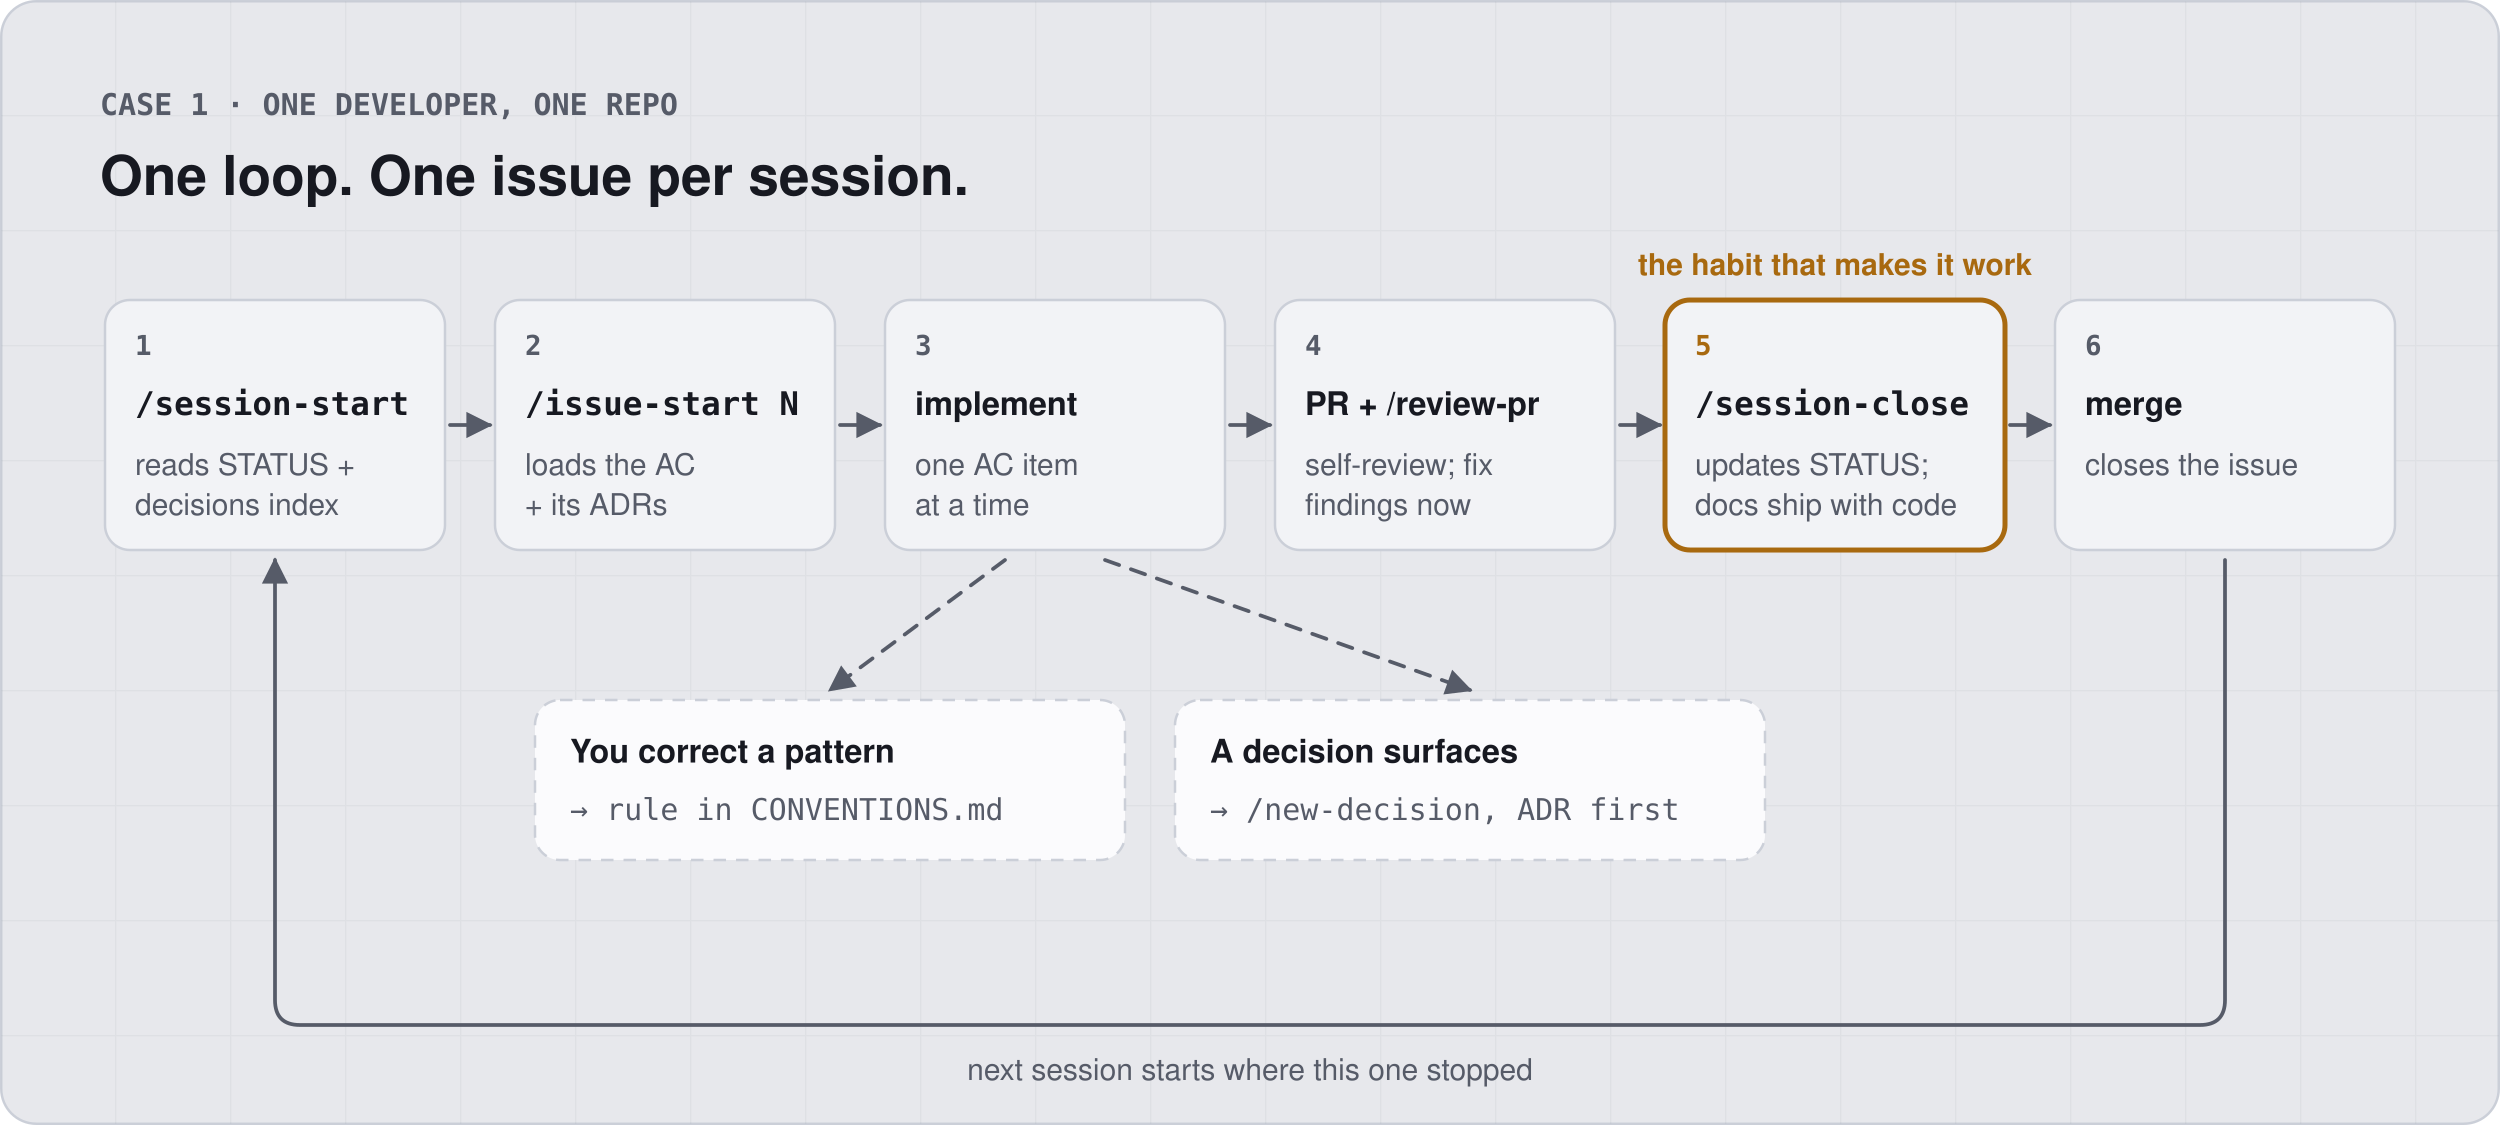
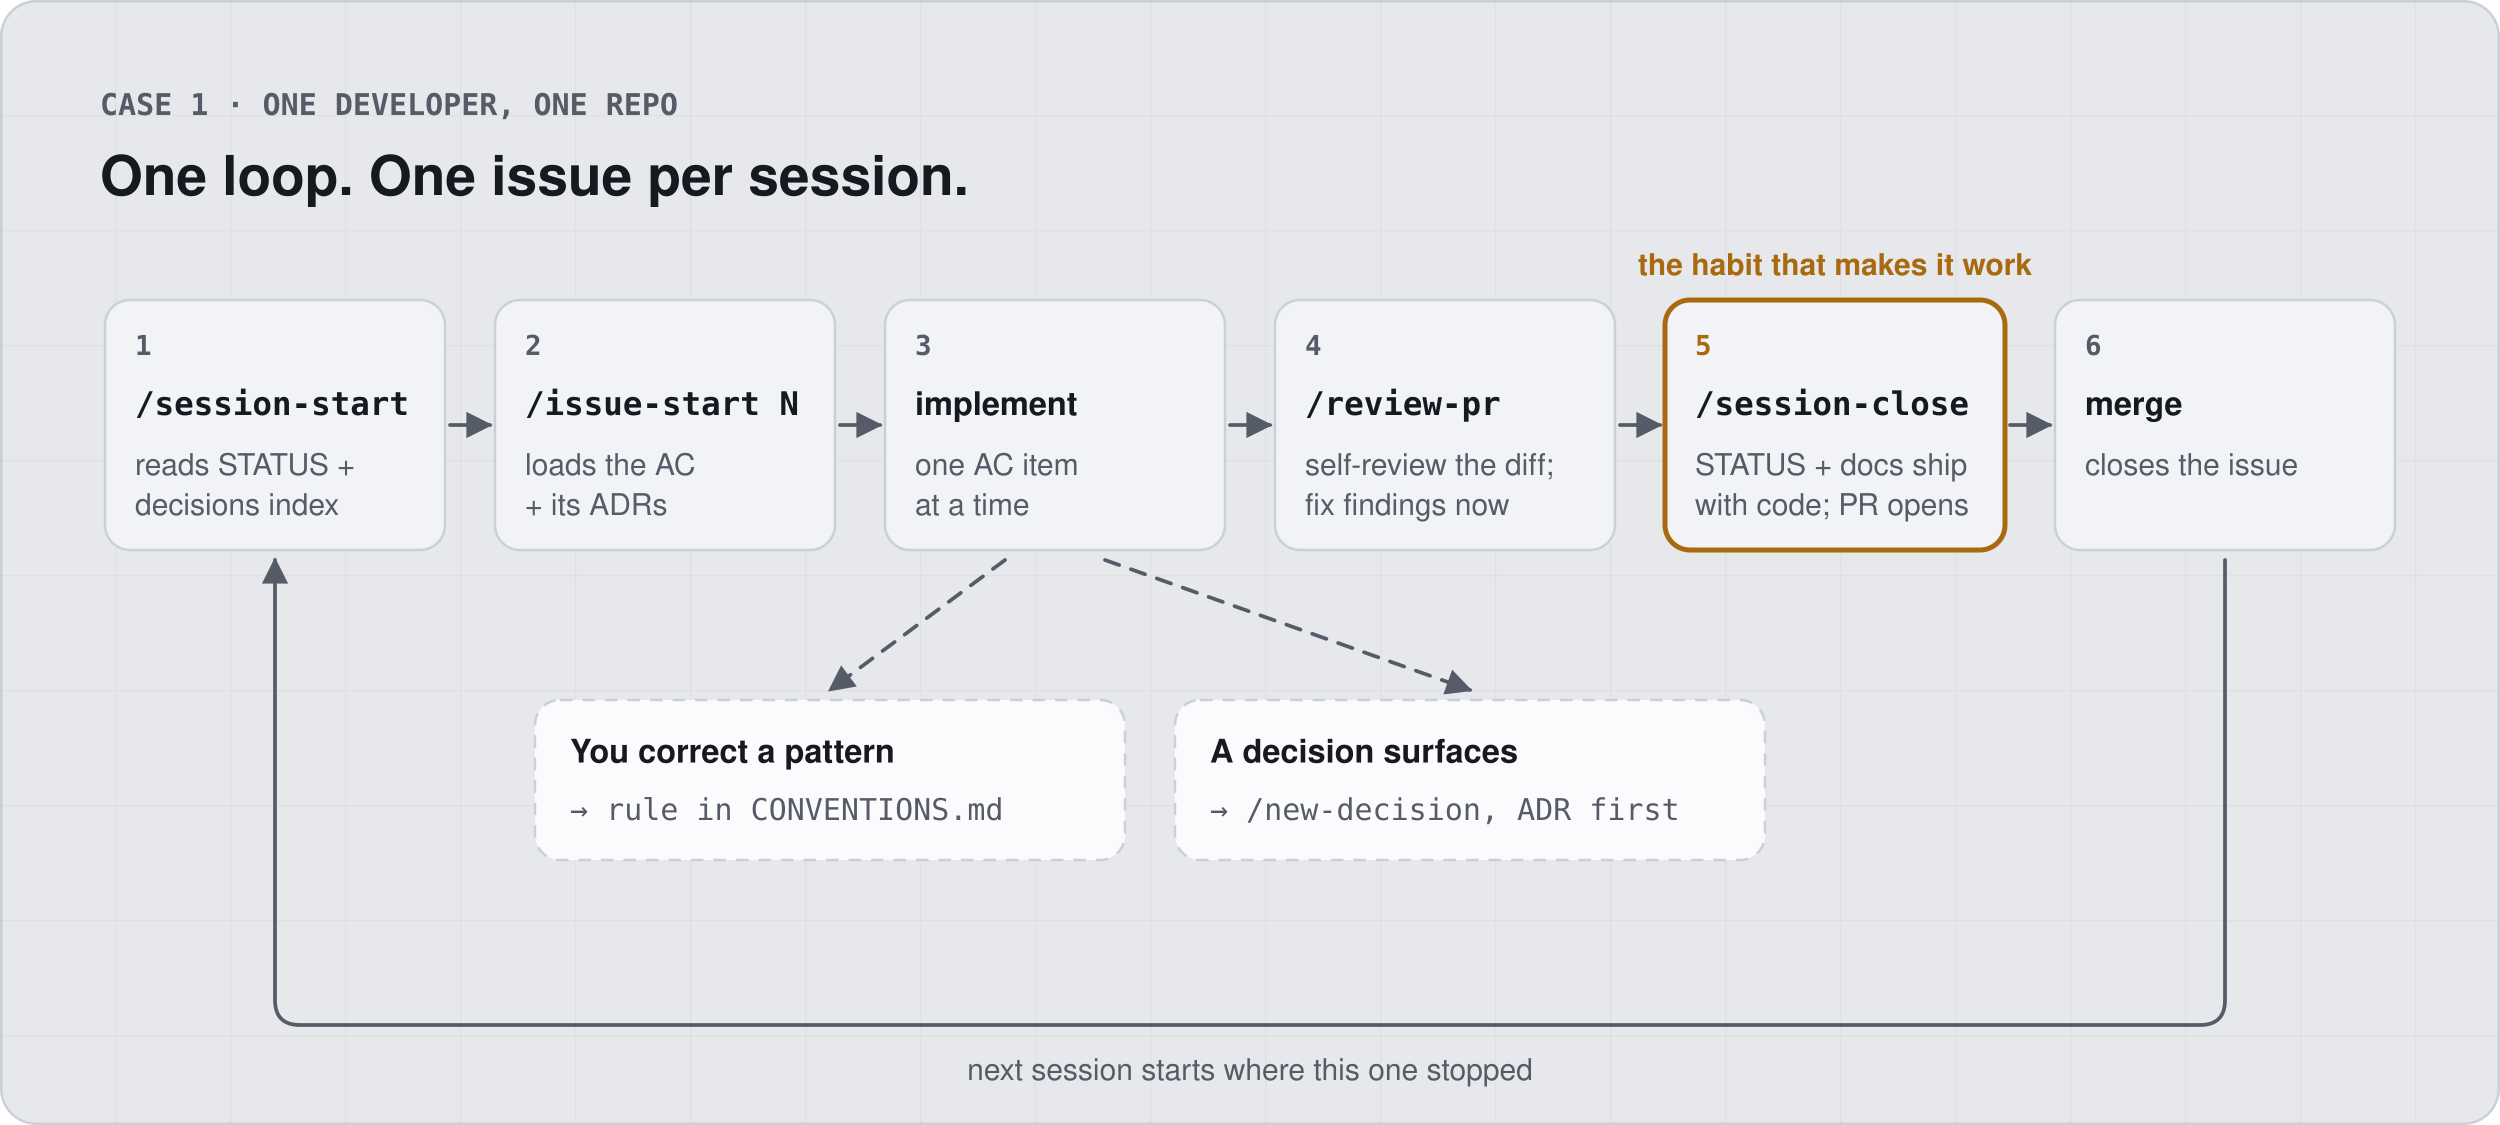
- <svg xmlns="http://www.w3.org/2000/svg" viewBox="0 0 1000 450" width="1000" height="450" role="img" aria-label="The solo loop: start, pick one issue, implement, open the PR and review it yourself, fix the findings, close, merge; corrections and decisions are written down as they happen.">
+ <svg xmlns="http://www.w3.org/2000/svg" viewBox="0 0 1000 450" width="1000" height="450" role="img" aria-label="The solo loop: start, pick one issue, implement, review the local diff yourself, fix the findings, close, open the PR, merge; corrections and decisions are written down as they happen.">
  <defs>
    <marker id="a-muted" viewBox="0 0 10 10" refX="9" refY="5" markerWidth="7" markerHeight="7" orient="auto-start-reverse">
      <path d="M0,0 L10,5 L0,10 z" fill="#565B68" />
    </marker>
    <marker id="a-accent" viewBox="0 0 10 10" refX="9" refY="5" markerWidth="7" markerHeight="7" orient="auto-start-reverse">
      <path d="M0,0 L10,5 L0,10 z" fill="#A8690F" />
    </marker>
    <marker id="a-text" viewBox="0 0 10 10" refX="9" refY="5" markerWidth="7" markerHeight="7" orient="auto-start-reverse">
      <path d="M0,0 L10,5 L0,10 z" fill="#171921" />
    </marker>
    <marker id="a-success" viewBox="0 0 10 10" refX="9" refY="5" markerWidth="7" markerHeight="7" orient="auto-start-reverse">
      <path d="M0,0 L10,5 L0,10 z" fill="#2C7A6B" />
    </marker>
    <marker id="a-danger" viewBox="0 0 10 10" refX="9" refY="5" markerWidth="7" markerHeight="7" orient="auto-start-reverse">
      <path d="M0,0 L10,5 L0,10 z" fill="#AF463C" />
    </marker>
    <pattern id="grid" width="46" height="46" patternUnits="userSpaceOnUse">
      <path d="M46 0 L0 0 0 46" fill="none" stroke="#171921" stroke-opacity="0.04" />
    </pattern>
  </defs>
  <rect x="0.5" y="0.5" width="999" height="449" rx="14" fill="#E7E8EC" stroke="#CBCFD8" />
  <rect x="0.5" y="0.5" width="999" height="449" rx="14" fill="url(#grid)" />
  <text x="40" y="46" font-family="ui-monospace, SFMono-Regular, Menlo, Consolas, monospace" font-size="12" font-weight="600" fill="#565B68" text-anchor="start">CASE 1 · ONE DEVELOPER, ONE REPO</text>
  <text x="40" y="78" font-family="-apple-system, BlinkMacSystemFont, 'Segoe UI', Helvetica, Arial, sans-serif" font-size="22" font-weight="700" fill="#171921" text-anchor="start">One loop. One issue per session.</text>
  <rect x="42" y="120" width="136" height="100" rx="10" fill="#F2F3F6" stroke="#CBCFD8" stroke-width="1" />
  <text x="54" y="142" font-family="ui-monospace, SFMono-Regular, Menlo, Consolas, monospace" font-size="11" font-weight="700" fill="#565B68" text-anchor="start">1</text>
  <text x="54" y="166" font-family="ui-monospace, SFMono-Regular, Menlo, Consolas, monospace" font-size="13" font-weight="600" fill="#171921" text-anchor="start">/session-start</text>
  <text x="54" y="190" font-family="-apple-system, BlinkMacSystemFont, 'Segoe UI', Helvetica, Arial, sans-serif" font-size="12" font-weight="400" fill="#565B68" text-anchor="start">reads STATUS +</text>
  <text x="54" y="206" font-family="-apple-system, BlinkMacSystemFont, 'Segoe UI', Helvetica, Arial, sans-serif" font-size="12" font-weight="400" fill="#565B68" text-anchor="start">decisions index</text>
  <path d="M180 170.0 L196 170.0" fill="none" stroke="#565B68" stroke-width="1.5" stroke-linecap="round" stroke-linejoin="round" marker-end="url(#a-muted)" />
  <rect x="198" y="120" width="136" height="100" rx="10" fill="#F2F3F6" stroke="#CBCFD8" stroke-width="1" />
  <text x="210" y="142" font-family="ui-monospace, SFMono-Regular, Menlo, Consolas, monospace" font-size="11" font-weight="700" fill="#565B68" text-anchor="start">2</text>
  <text x="210" y="166" font-family="ui-monospace, SFMono-Regular, Menlo, Consolas, monospace" font-size="13" font-weight="600" fill="#171921" text-anchor="start">/issue-start N</text>
  <text x="210" y="190" font-family="-apple-system, BlinkMacSystemFont, 'Segoe UI', Helvetica, Arial, sans-serif" font-size="12" font-weight="400" fill="#565B68" text-anchor="start">loads the AC</text>
  <text x="210" y="206" font-family="-apple-system, BlinkMacSystemFont, 'Segoe UI', Helvetica, Arial, sans-serif" font-size="12" font-weight="400" fill="#565B68" text-anchor="start">+ its ADRs</text>
  <path d="M336 170.0 L352 170.0" fill="none" stroke="#565B68" stroke-width="1.5" stroke-linecap="round" stroke-linejoin="round" marker-end="url(#a-muted)" />
  <rect x="354" y="120" width="136" height="100" rx="10" fill="#F2F3F6" stroke="#CBCFD8" stroke-width="1" />
  <text x="366" y="142" font-family="ui-monospace, SFMono-Regular, Menlo, Consolas, monospace" font-size="11" font-weight="700" fill="#565B68" text-anchor="start">3</text>
  <text x="366" y="166" font-family="-apple-system, BlinkMacSystemFont, 'Segoe UI', Helvetica, Arial, sans-serif" font-size="13" font-weight="600" fill="#171921" text-anchor="start">implement</text>
  <text x="366" y="190" font-family="-apple-system, BlinkMacSystemFont, 'Segoe UI', Helvetica, Arial, sans-serif" font-size="12" font-weight="400" fill="#565B68" text-anchor="start">one AC item</text>
  <text x="366" y="206" font-family="-apple-system, BlinkMacSystemFont, 'Segoe UI', Helvetica, Arial, sans-serif" font-size="12" font-weight="400" fill="#565B68" text-anchor="start">at a time</text>
  <path d="M492 170.0 L508 170.0" fill="none" stroke="#565B68" stroke-width="1.5" stroke-linecap="round" stroke-linejoin="round" marker-end="url(#a-muted)" />
  <rect x="510" y="120" width="136" height="100" rx="10" fill="#F2F3F6" stroke="#CBCFD8" stroke-width="1" />
  <text x="522" y="142" font-family="ui-monospace, SFMono-Regular, Menlo, Consolas, monospace" font-size="11" font-weight="700" fill="#565B68" text-anchor="start">4</text>
-   <text x="522" y="166" font-family="-apple-system, BlinkMacSystemFont, 'Segoe UI', Helvetica, Arial, sans-serif" font-size="13" font-weight="600" fill="#171921" text-anchor="start">PR + /review-pr</text>
-   <text x="522" y="190" font-family="-apple-system, BlinkMacSystemFont, 'Segoe UI', Helvetica, Arial, sans-serif" font-size="12" font-weight="400" fill="#565B68" text-anchor="start">self-review; fix</text>
-   <text x="522" y="206" font-family="-apple-system, BlinkMacSystemFont, 'Segoe UI', Helvetica, Arial, sans-serif" font-size="12" font-weight="400" fill="#565B68" text-anchor="start">findings now</text>
+   <text x="522" y="166" font-family="ui-monospace, SFMono-Regular, Menlo, Consolas, monospace" font-size="13" font-weight="600" fill="#171921" text-anchor="start">/review-pr</text>
+   <text x="522" y="190" font-family="-apple-system, BlinkMacSystemFont, 'Segoe UI', Helvetica, Arial, sans-serif" font-size="12" font-weight="400" fill="#565B68" text-anchor="start">self-review the diff;</text>
+   <text x="522" y="206" font-family="-apple-system, BlinkMacSystemFont, 'Segoe UI', Helvetica, Arial, sans-serif" font-size="12" font-weight="400" fill="#565B68" text-anchor="start">fix findings now</text>
  <path d="M648 170.0 L664 170.0" fill="none" stroke="#565B68" stroke-width="1.5" stroke-linecap="round" stroke-linejoin="round" marker-end="url(#a-muted)" />
  <rect x="666" y="120" width="136" height="100" rx="10" fill="#F2F3F6" stroke="#A8690F" stroke-width="2" />
  <text x="678" y="142" font-family="ui-monospace, SFMono-Regular, Menlo, Consolas, monospace" font-size="11" font-weight="700" fill="#A8690F" text-anchor="start">5</text>
  <text x="678" y="166" font-family="ui-monospace, SFMono-Regular, Menlo, Consolas, monospace" font-size="13" font-weight="600" fill="#171921" text-anchor="start">/session-close</text>
-   <text x="678" y="190" font-family="-apple-system, BlinkMacSystemFont, 'Segoe UI', Helvetica, Arial, sans-serif" font-size="12" font-weight="400" fill="#565B68" text-anchor="start">updates STATUS;</text>
-   <text x="678" y="206" font-family="-apple-system, BlinkMacSystemFont, 'Segoe UI', Helvetica, Arial, sans-serif" font-size="12" font-weight="400" fill="#565B68" text-anchor="start">docs ship with code</text>
+   <text x="678" y="190" font-family="-apple-system, BlinkMacSystemFont, 'Segoe UI', Helvetica, Arial, sans-serif" font-size="12" font-weight="400" fill="#565B68" text-anchor="start">STATUS + docs ship</text>
+   <text x="678" y="206" font-family="-apple-system, BlinkMacSystemFont, 'Segoe UI', Helvetica, Arial, sans-serif" font-size="12" font-weight="400" fill="#565B68" text-anchor="start">with code; PR opens</text>
  <path d="M804 170.0 L820 170.0" fill="none" stroke="#565B68" stroke-width="1.5" stroke-linecap="round" stroke-linejoin="round" marker-end="url(#a-muted)" />
  <rect x="822" y="120" width="136" height="100" rx="10" fill="#F2F3F6" stroke="#CBCFD8" stroke-width="1" />
  <text x="834" y="142" font-family="ui-monospace, SFMono-Regular, Menlo, Consolas, monospace" font-size="11" font-weight="700" fill="#565B68" text-anchor="start">6</text>
  <text x="834" y="166" font-family="-apple-system, BlinkMacSystemFont, 'Segoe UI', Helvetica, Arial, sans-serif" font-size="13" font-weight="600" fill="#171921" text-anchor="start">merge</text>
  <text x="834" y="190" font-family="-apple-system, BlinkMacSystemFont, 'Segoe UI', Helvetica, Arial, sans-serif" font-size="12" font-weight="400" fill="#565B68" text-anchor="start">closes the issue</text>
  <text x="734.0" y="110" font-family="-apple-system, BlinkMacSystemFont, 'Segoe UI', Helvetica, Arial, sans-serif" font-size="12" font-weight="600" fill="#A8690F" text-anchor="middle">the habit that makes it work</text>
  <rect x="214" y="280" width="236" height="64" rx="10" fill="#FBFBFD" stroke="#CBCFD8" stroke-width="1" stroke-dasharray="5 4" />
  <text x="228" y="305" font-family="-apple-system, BlinkMacSystemFont, 'Segoe UI', Helvetica, Arial, sans-serif" font-size="13" font-weight="600" fill="#171921" text-anchor="start">You correct a pattern</text>
  <text x="228" y="328" font-family="ui-monospace, SFMono-Regular, Menlo, Consolas, monospace" font-size="12" font-weight="400" fill="#565B68" text-anchor="start">→ rule in CONVENTIONS.md</text>
  <rect x="470" y="280" width="236" height="64" rx="10" fill="#FBFBFD" stroke="#CBCFD8" stroke-width="1" stroke-dasharray="5 4" />
  <text x="484" y="305" font-family="-apple-system, BlinkMacSystemFont, 'Segoe UI', Helvetica, Arial, sans-serif" font-size="13" font-weight="600" fill="#171921" text-anchor="start">A decision surfaces</text>
  <text x="484" y="328" font-family="ui-monospace, SFMono-Regular, Menlo, Consolas, monospace" font-size="12" font-weight="400" fill="#565B68" text-anchor="start">→ /new-decision, ADR first</text>
  <path d="M402.0 224 L332 276" fill="none" stroke="#565B68" stroke-width="1.5" stroke-linecap="round" stroke-linejoin="round" stroke-dasharray="6 5" marker-end="url(#a-muted)" />
  <path d="M442.0 224 L588 276" fill="none" stroke="#565B68" stroke-width="1.5" stroke-linecap="round" stroke-linejoin="round" stroke-dasharray="6 5" marker-end="url(#a-muted)" />
  <path d="M890.0 224 L890.0 400 Q890.0 410 880.0 410 L120.0 410 Q110.0 410 110.0 400 L110.0 224" fill="none" stroke="#565B68" stroke-width="1.5" stroke-linecap="round" stroke-linejoin="round" marker-end="url(#a-muted)" />
  <text x="500" y="432" font-family="-apple-system, BlinkMacSystemFont, 'Segoe UI', Helvetica, Arial, sans-serif" font-size="12" font-weight="400" fill="#565B68" text-anchor="middle">next session starts where this one stopped</text>
</svg>
